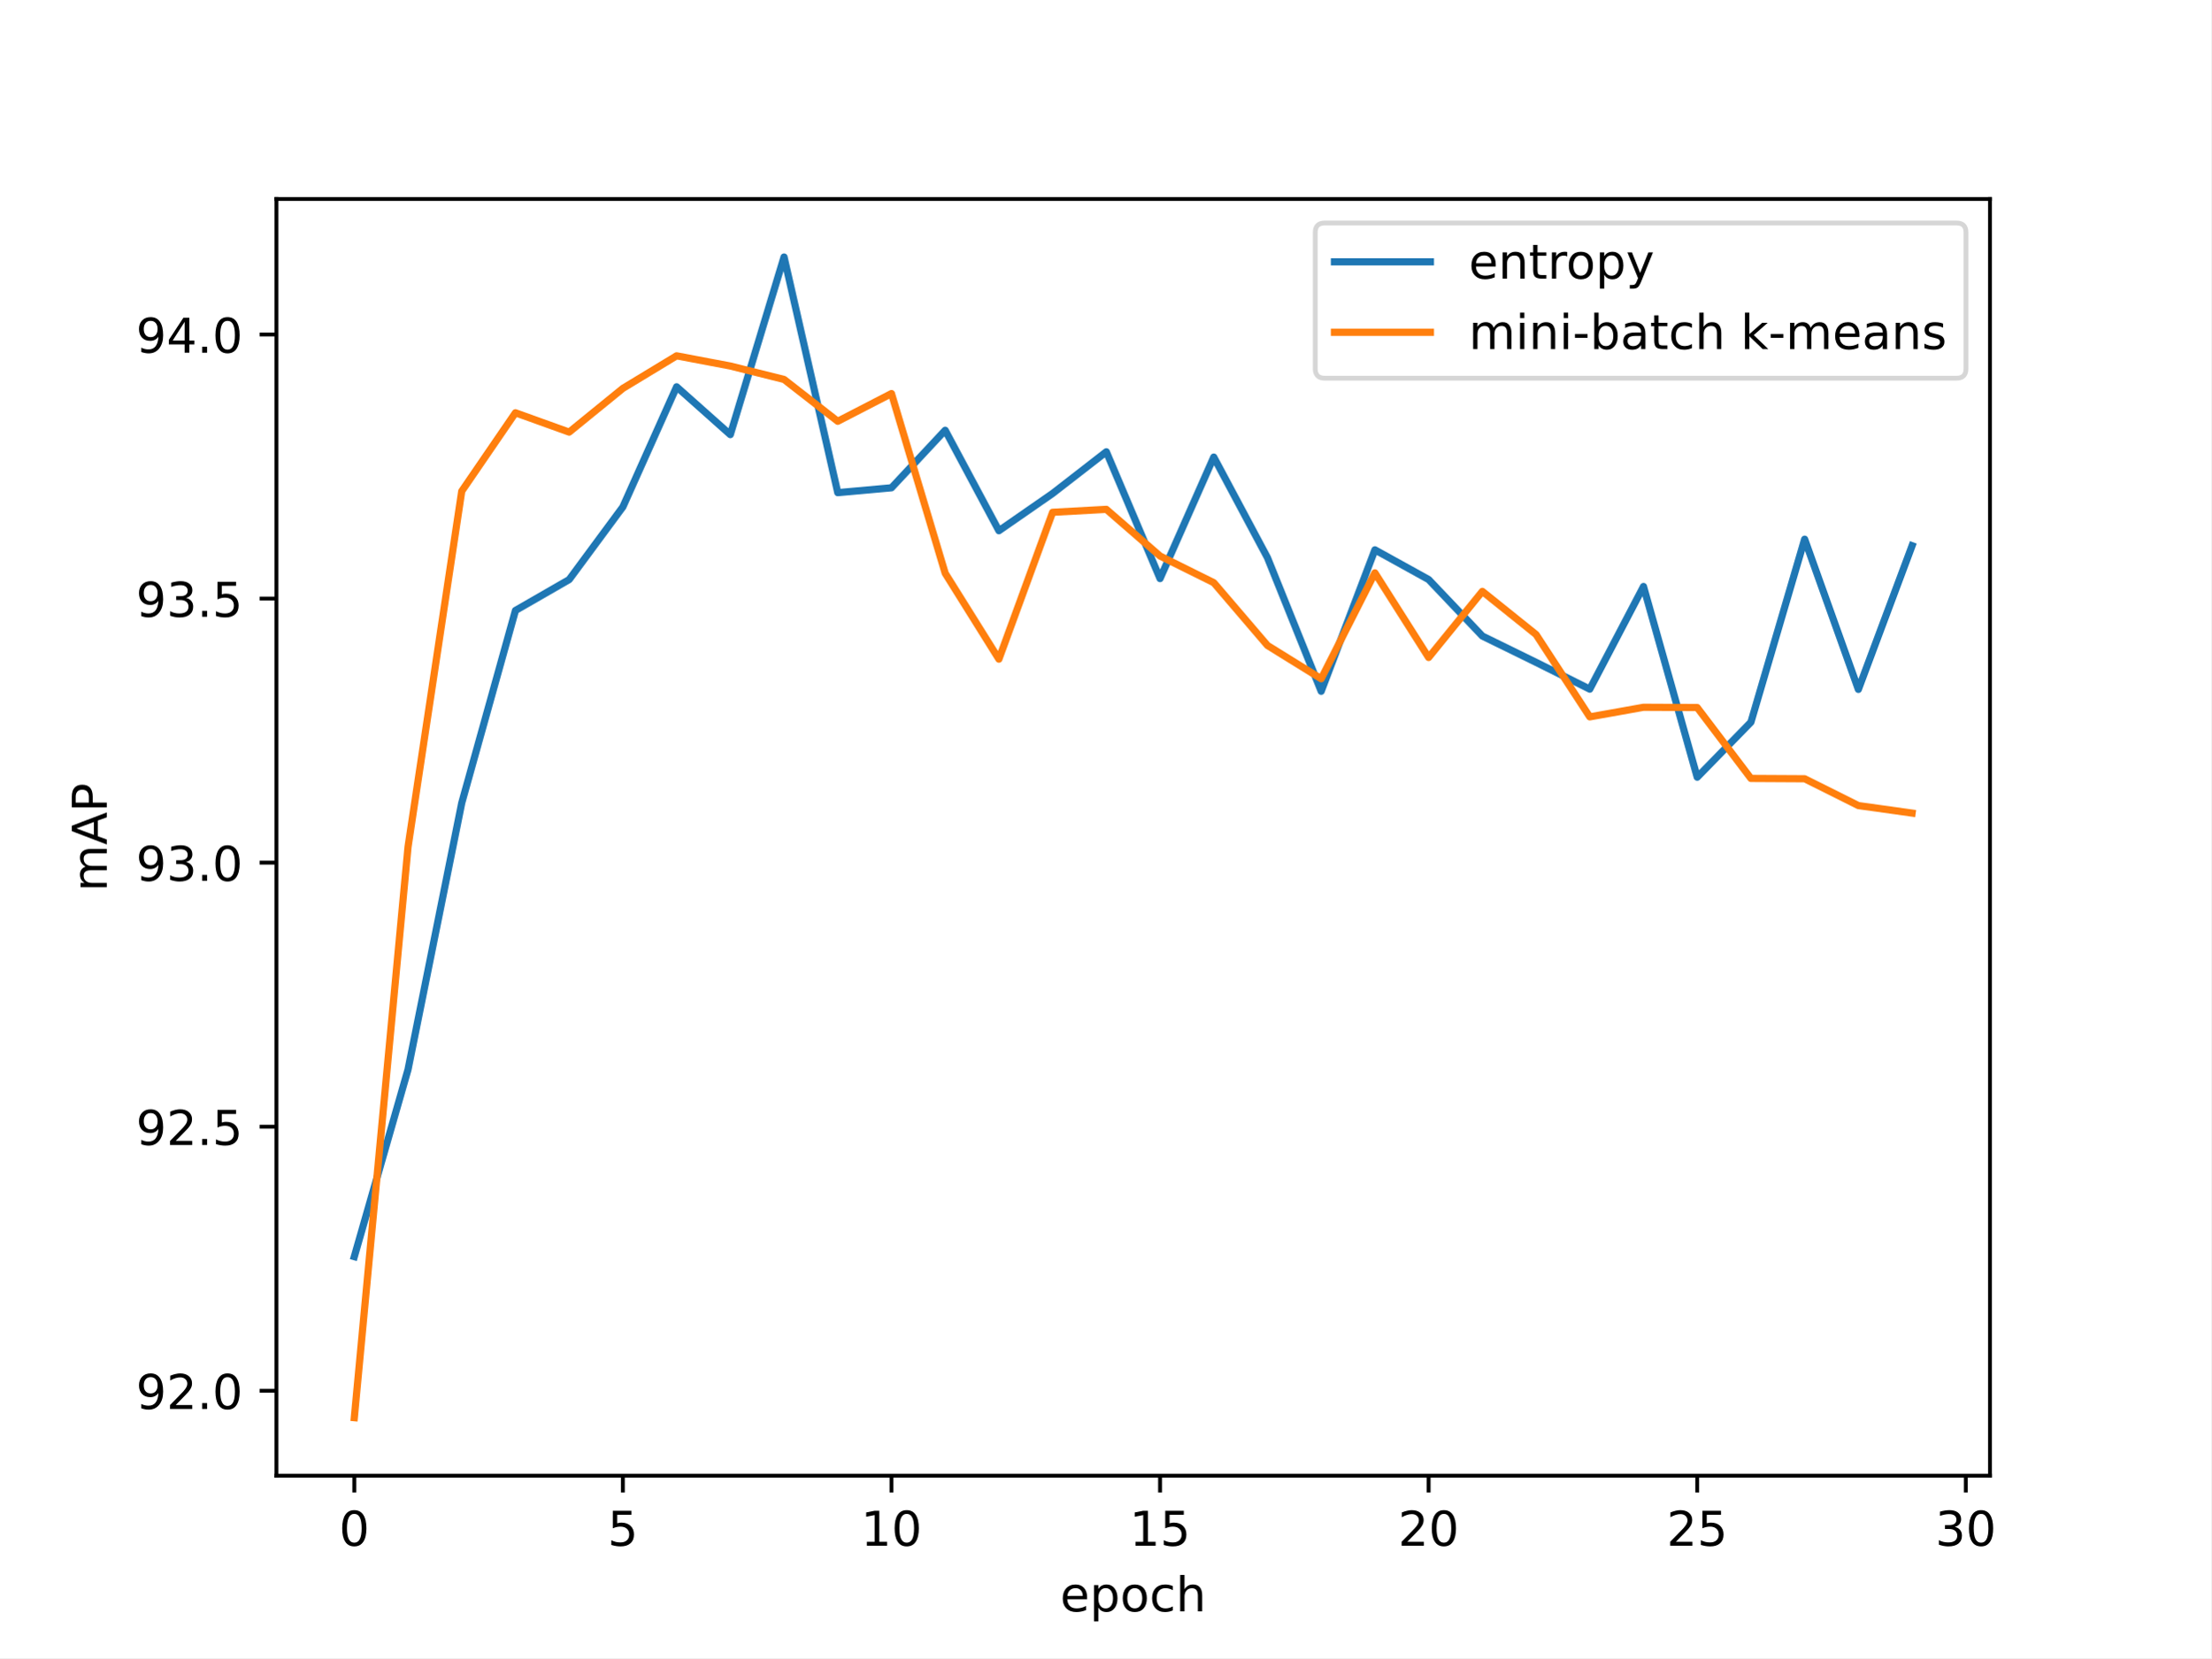
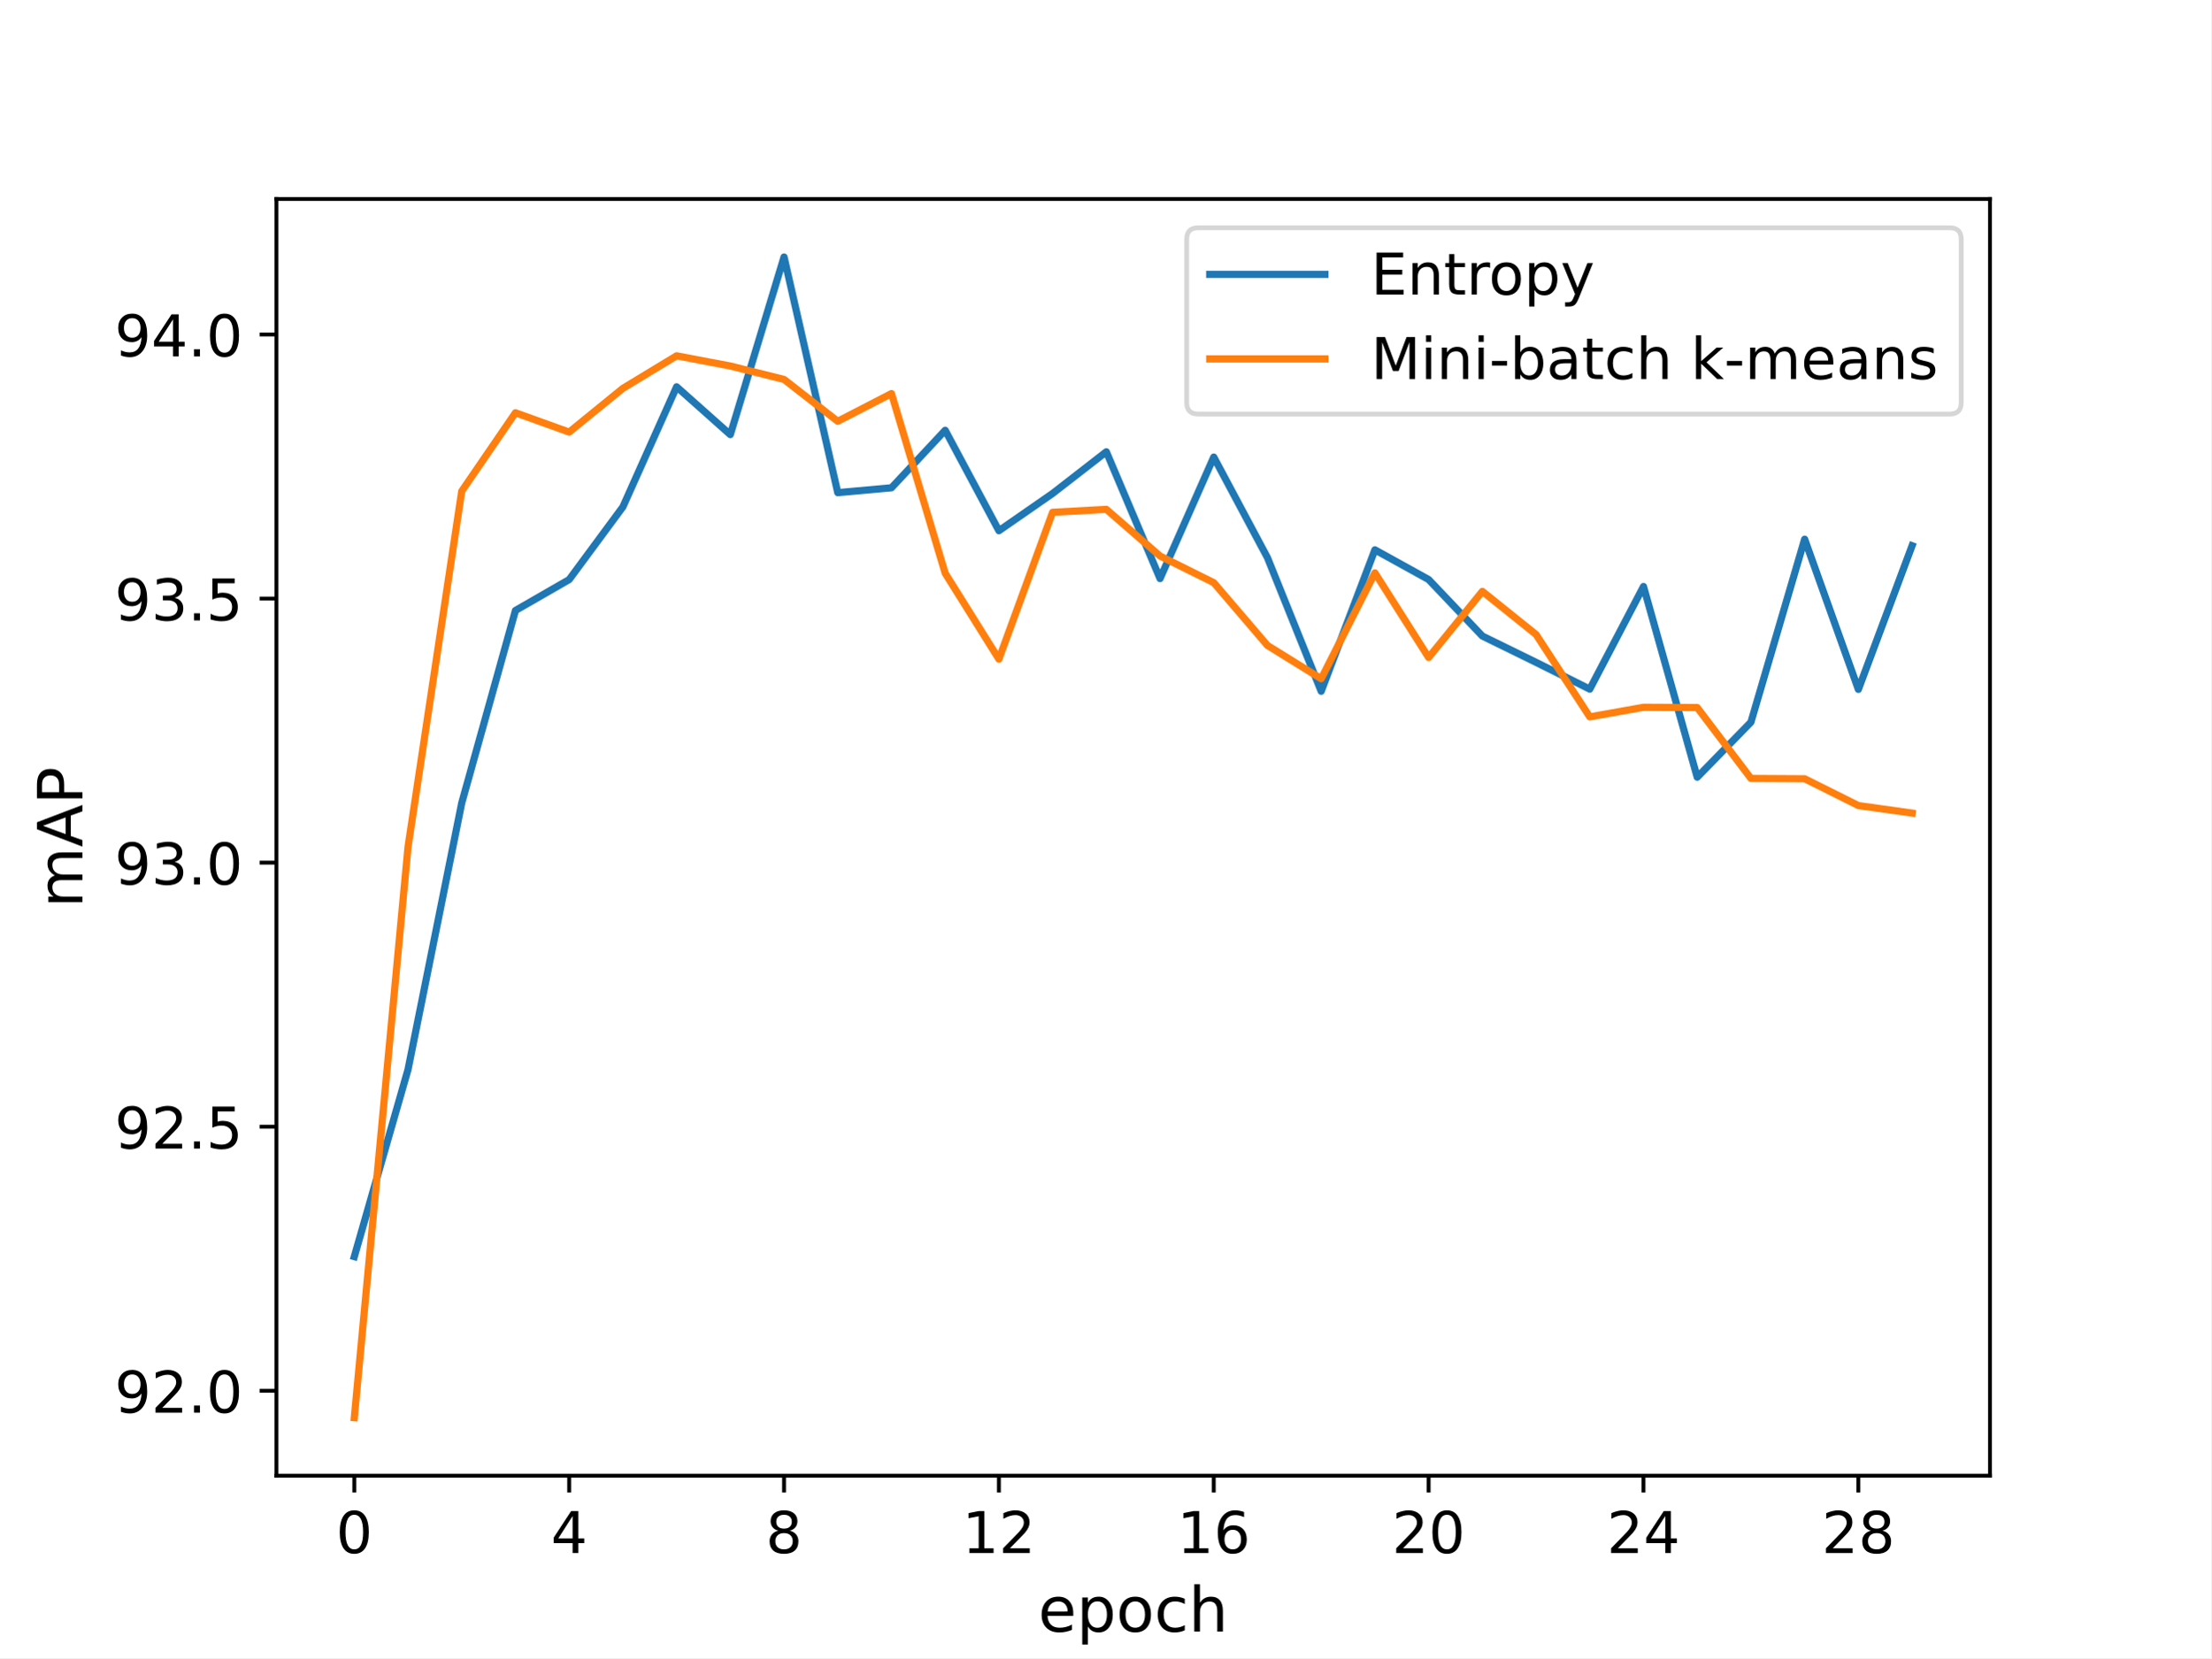
<svg xmlns="http://www.w3.org/2000/svg" xmlns:xlink="http://www.w3.org/1999/xlink" width="460.8pt" height="345.6pt" viewBox="0 0 460.8 345.6" version="1.1">
  <defs>
    <style type="text/css">*{stroke-linejoin: round; stroke-linecap: butt}</style>
  </defs>
  <g id="figure_1">
    <g id="patch_1">
      <path d="M 0 345.6  L 460.8 345.6  L 460.8 0  L 0 0  z " style="fill: #ffffff" />
    </g>
    <g id="axes_1">
      <g id="patch_2">
        <path d="M 57.6 307.584  L 414.72 307.584  L 414.72 41.472  L 57.6 41.472  z " style="fill: #ffffff" />
      </g>
      <g id="matplotlib.axis_1">
        <g id="xtick_1">
          <g id="line2d_1">
            <defs>
-               <path id="m7212ce560f" d="M 0 0  L 0 3.5  " style="stroke: #000000; stroke-width: 0.8" />
-             </defs>
-             <g>
-               <use xlink:href="#m7212ce560f" x="73.833" y="307.584" style="stroke: #000000; stroke-width: 0.8" />
+               <path id="m74f1854f01" d="M 0 0  L 0 3.5  " style="stroke: #000000; stroke-width: 0.8" />
+             </defs>
+             <g>
+               <use xlink:href="#m74f1854f01" x="73.833" y="307.584" style="stroke: #000000; stroke-width: 0.8" />
            </g>
          </g>
          <g id="text_1">
-             <g transform="translate(70.65148 322.1824) scale(0.1 -0.1)">
+             <g transform="translate(70.01523 323.7021) scale(0.12 -0.12)">
              <defs>
                <path id="DejaVuSans-30" d="M 2034 4250  Q 1547 4250 1301 3770  Q 1056 3291 1056 2328  Q 1056 1369 1301 889  Q 1547 409 2034 409  Q 2525 409 2770 889  Q 3016 1369 3016 2328  Q 3016 3291 2770 3770  Q 2525 4250 2034 4250  z M 2034 4750  Q 2819 4750 3233 4129  Q 3647 3509 3647 2328  Q 3647 1150 3233 529  Q 2819 -91 2034 -91  Q 1250 -91 836 529  Q 422 1150 422 2328  Q 422 3509 836 4129  Q 1250 4750 2034 4750  z " transform="scale(0.015625)" />
              </defs>
              <use xlink:href="#DejaVuSans-30" />
            </g>
          </g>
        </g>
        <g id="xtick_2">
          <g id="line2d_2">
            <g>
-               <use xlink:href="#m7212ce560f" x="129.808" y="307.584" style="stroke: #000000; stroke-width: 0.8" />
+               <use xlink:href="#m74f1854f01" x="118.613" y="307.584" style="stroke: #000000; stroke-width: 0.8" />
            </g>
          </g>
          <g id="text_2">
-             <g transform="translate(126.6264 322.1824) scale(0.1 -0.1)">
-               <defs>
-                 <path id="DejaVuSans-35" d="M 691 4666  L 3169 4666  L 3169 4134  L 1269 4134  L 1269 2991  Q 1406 3038 1543 3061  Q 1681 3084 1819 3084  Q 2600 3084 3056 2656  Q 3513 2228 3513 1497  Q 3513 744 3044 326  Q 2575 -91 1722 -91  Q 1428 -91 1123 -41  Q 819 9 494 109  L 494 744  Q 775 591 1075 516  Q 1375 441 1709 441  Q 2250 441 2565 725  Q 2881 1009 2881 1497  Q 2881 1984 2565 2268  Q 2250 2553 1709 2553  Q 1456 2553 1204 2497  Q 953 2441 691 2322  L 691 4666  z " transform="scale(0.015625)" />
-               </defs>
-               <use xlink:href="#DejaVuSans-35" />
+             <g transform="translate(114.7952 323.7021) scale(0.12 -0.12)">
+               <defs>
+                 <path id="DejaVuSans-34" d="M 2419 4116  L 825 1625  L 2419 1625  L 2419 4116  z M 2253 4666  L 3047 4666  L 3047 1625  L 3713 1625  L 3713 1100  L 3047 1100  L 3047 0  L 2419 0  L 2419 1100  L 313 1100  L 313 1709  L 2253 4666  z " transform="scale(0.015625)" />
+               </defs>
+               <use xlink:href="#DejaVuSans-34" />
            </g>
          </g>
        </g>
        <g id="xtick_3">
          <g id="line2d_3">
            <g>
-               <use xlink:href="#m7212ce560f" x="185.783" y="307.584" style="stroke: #000000; stroke-width: 0.8" />
+               <use xlink:href="#m74f1854f01" x="163.393" y="307.584" style="stroke: #000000; stroke-width: 0.8" />
            </g>
          </g>
          <g id="text_3">
-             <g transform="translate(179.4201 322.1824) scale(0.1 -0.1)">
-               <defs>
-                 <path id="DejaVuSans-31" d="M 794 531  L 1825 531  L 1825 4091  L 703 3866  L 703 4441  L 1819 4666  L 2450 4666  L 2450 531  L 3481 531  L 3481 0  L 794 0  L 794 531  z " transform="scale(0.015625)" />
-               </defs>
-               <use xlink:href="#DejaVuSans-31" />
-               <use xlink:href="#DejaVuSans-30" x="63.623" />
+             <g transform="translate(159.5751 323.7021) scale(0.12 -0.12)">
+               <defs>
+                 <path id="DejaVuSans-38" d="M 2034 2216  Q 1584 2216 1326 1975  Q 1069 1734 1069 1313  Q 1069 891 1326 650  Q 1584 409 2034 409  Q 2484 409 2743 651  Q 3003 894 3003 1313  Q 3003 1734 2745 1975  Q 2488 2216 2034 2216  z M 1403 2484  Q 997 2584 770 2862  Q 544 3141 544 3541  Q 544 4100 942 4425  Q 1341 4750 2034 4750  Q 2731 4750 3128 4425  Q 3525 4100 3525 3541  Q 3525 3141 3298 2862  Q 3072 2584 2669 2484  Q 3125 2378 3379 2068  Q 3634 1759 3634 1313  Q 3634 634 3220 271  Q 2806 -91 2034 -91  Q 1263 -91 848 271  Q 434 634 434 1313  Q 434 1759 690 2068  Q 947 2378 1403 2484  z M 1172 3481  Q 1172 3119 1398 2916  Q 1625 2713 2034 2713  Q 2441 2713 2670 2916  Q 2900 3119 2900 3481  Q 2900 3844 2670 4047  Q 2441 4250 2034 4250  Q 1625 4250 1398 4047  Q 1172 3844 1172 3481  z " transform="scale(0.015625)" />
+               </defs>
+               <use xlink:href="#DejaVuSans-38" />
            </g>
          </g>
        </g>
        <g id="xtick_4">
          <g id="line2d_4">
            <g>
-               <use xlink:href="#m7212ce560f" x="241.757" y="307.584" style="stroke: #000000; stroke-width: 0.8" />
+               <use xlink:href="#m74f1854f01" x="208.173" y="307.584" style="stroke: #000000; stroke-width: 0.8" />
            </g>
          </g>
          <g id="text_4">
-             <g transform="translate(235.395 322.1824) scale(0.1 -0.1)">
+             <g transform="translate(200.5375 323.7021) scale(0.12 -0.12)">
+               <defs>
+                 <path id="DejaVuSans-31" d="M 794 531  L 1825 531  L 1825 4091  L 703 3866  L 703 4441  L 1819 4666  L 2450 4666  L 2450 531  L 3481 531  L 3481 0  L 794 0  L 794 531  z " transform="scale(0.015625)" />
+                 <path id="DejaVuSans-32" d="M 1228 531  L 3431 531  L 3431 0  L 469 0  L 469 531  Q 828 903 1448 1529  Q 2069 2156 2228 2338  Q 2531 2678 2651 2914  Q 2772 3150 2772 3378  Q 2772 3750 2511 3984  Q 2250 4219 1831 4219  Q 1534 4219 1204 4116  Q 875 4013 500 3803  L 500 4441  Q 881 4594 1212 4672  Q 1544 4750 1819 4750  Q 2544 4750 2975 4387  Q 3406 4025 3406 3419  Q 3406 3131 3298 2873  Q 3191 2616 2906 2266  Q 2828 2175 2409 1742  Q 1991 1309 1228 531  z " transform="scale(0.015625)" />
+               </defs>
              <use xlink:href="#DejaVuSans-31" />
-               <use xlink:href="#DejaVuSans-35" x="63.623" />
+               <use xlink:href="#DejaVuSans-32" x="63.623" />
            </g>
          </g>
        </g>
        <g id="xtick_5">
          <g id="line2d_5">
            <g>
-               <use xlink:href="#m7212ce560f" x="297.732" y="307.584" style="stroke: #000000; stroke-width: 0.8" />
+               <use xlink:href="#m74f1854f01" x="252.952" y="307.584" style="stroke: #000000; stroke-width: 0.8" />
            </g>
          </g>
          <g id="text_5">
-             <g transform="translate(291.3699 322.1824) scale(0.1 -0.1)">
-               <defs>
-                 <path id="DejaVuSans-32" d="M 1228 531  L 3431 531  L 3431 0  L 469 0  L 469 531  Q 828 903 1448 1529  Q 2069 2156 2228 2338  Q 2531 2678 2651 2914  Q 2772 3150 2772 3378  Q 2772 3750 2511 3984  Q 2250 4219 1831 4219  Q 1534 4219 1204 4116  Q 875 4013 500 3803  L 500 4441  Q 881 4594 1212 4672  Q 1544 4750 1819 4750  Q 2544 4750 2975 4387  Q 3406 4025 3406 3419  Q 3406 3131 3298 2873  Q 3191 2616 2906 2266  Q 2828 2175 2409 1742  Q 1991 1309 1228 531  z " transform="scale(0.015625)" />
-               </defs>
+             <g transform="translate(245.3175 323.7021) scale(0.12 -0.12)">
+               <defs>
+                 <path id="DejaVuSans-36" d="M 2113 2584  Q 1688 2584 1439 2293  Q 1191 2003 1191 1497  Q 1191 994 1439 701  Q 1688 409 2113 409  Q 2538 409 2786 701  Q 3034 994 3034 1497  Q 3034 2003 2786 2293  Q 2538 2584 2113 2584  z M 3366 4563  L 3366 3988  Q 3128 4100 2886 4159  Q 2644 4219 2406 4219  Q 1781 4219 1451 3797  Q 1122 3375 1075 2522  Q 1259 2794 1537 2939  Q 1816 3084 2150 3084  Q 2853 3084 3261 2657  Q 3669 2231 3669 1497  Q 3669 778 3244 343  Q 2819 -91 2113 -91  Q 1303 -91 875 529  Q 447 1150 447 2328  Q 447 3434 972 4092  Q 1497 4750 2381 4750  Q 2619 4750 2861 4703  Q 3103 4656 3366 4563  z " transform="scale(0.015625)" />
+               </defs>
+               <use xlink:href="#DejaVuSans-31" />
+               <use xlink:href="#DejaVuSans-36" x="63.623" />
+             </g>
+           </g>
+         </g>
+         <g id="xtick_6">
+           <g id="line2d_6">
+             <g>
+               <use xlink:href="#m74f1854f01" x="297.732" y="307.584" style="stroke: #000000; stroke-width: 0.8" />
+             </g>
+           </g>
+           <g id="text_6">
+             <g transform="translate(290.0974 323.7021) scale(0.12 -0.12)">
              <use xlink:href="#DejaVuSans-32" />
              <use xlink:href="#DejaVuSans-30" x="63.623" />
            </g>
          </g>
        </g>
-         <g id="xtick_6">
-           <g id="line2d_6">
-             <g>
-               <use xlink:href="#m7212ce560f" x="353.707" y="307.584" style="stroke: #000000; stroke-width: 0.8" />
-             </g>
-           </g>
-           <g id="text_6">
-             <g transform="translate(347.3448 322.1824) scale(0.1 -0.1)">
-               <use xlink:href="#DejaVuSans-32" />
-               <use xlink:href="#DejaVuSans-35" x="63.623" />
-             </g>
-           </g>
-         </g>
        <g id="xtick_7">
          <g id="line2d_7">
            <g>
-               <use xlink:href="#m7212ce560f" x="409.682" y="307.584" style="stroke: #000000; stroke-width: 0.8" />
+               <use xlink:href="#m74f1854f01" x="342.512" y="307.584" style="stroke: #000000; stroke-width: 0.8" />
            </g>
          </g>
          <g id="text_7">
-             <g transform="translate(403.3198 322.1824) scale(0.1 -0.1)">
-               <defs>
-                 <path id="DejaVuSans-33" d="M 2597 2516  Q 3050 2419 3304 2112  Q 3559 1806 3559 1356  Q 3559 666 3084 287  Q 2609 -91 1734 -91  Q 1441 -91 1130 -33  Q 819 25 488 141  L 488 750  Q 750 597 1062 519  Q 1375 441 1716 441  Q 2309 441 2620 675  Q 2931 909 2931 1356  Q 2931 1769 2642 2001  Q 2353 2234 1838 2234  L 1294 2234  L 1294 2753  L 1863 2753  Q 2328 2753 2575 2939  Q 2822 3125 2822 3475  Q 2822 3834 2567 4026  Q 2313 4219 1838 4219  Q 1578 4219 1281 4162  Q 984 4106 628 3988  L 628 4550  Q 988 4650 1302 4700  Q 1616 4750 1894 4750  Q 2613 4750 3031 4423  Q 3450 4097 3450 3541  Q 3450 3153 3228 2886  Q 3006 2619 2597 2516  z " transform="scale(0.015625)" />
-               </defs>
-               <use xlink:href="#DejaVuSans-33" />
-               <use xlink:href="#DejaVuSans-30" x="63.623" />
-             </g>
-           </g>
-         </g>
-         <g id="text_8">
-           <g transform="translate(220.9319 335.8606) scale(0.1 -0.1)">
+             <g transform="translate(334.8774 323.7021) scale(0.12 -0.12)">
+               <use xlink:href="#DejaVuSans-32" />
+               <use xlink:href="#DejaVuSans-34" x="63.623" />
+             </g>
+           </g>
+         </g>
+         <g id="xtick_8">
+           <g id="line2d_8">
+             <g>
+               <use xlink:href="#m74f1854f01" x="387.292" y="307.584" style="stroke: #000000; stroke-width: 0.8" />
+             </g>
+           </g>
+           <g id="text_8">
+             <g transform="translate(379.6573 323.7021) scale(0.12 -0.12)">
+               <use xlink:href="#DejaVuSans-32" />
+               <use xlink:href="#DejaVuSans-38" x="63.623" />
+             </g>
+           </g>
+         </g>
+         <g id="text_9">
+           <g transform="translate(216.3634 340.0757) scale(0.13 -0.13)">
            <defs>
              <path id="DejaVuSans-65" d="M 3597 1894  L 3597 1613  L 953 1613  Q 991 1019 1311 708  Q 1631 397 2203 397  Q 2534 397 2845 478  Q 3156 559 3463 722  L 3463 178  Q 3153 47 2828 -22  Q 2503 -91 2169 -91  Q 1331 -91 842 396  Q 353 884 353 1716  Q 353 2575 817 3079  Q 1281 3584 2069 3584  Q 2775 3584 3186 3129  Q 3597 2675 3597 1894  z M 3022 2063  Q 3016 2534 2758 2815  Q 2500 3097 2075 3097  Q 1594 3097 1305 2825  Q 1016 2553 972 2059  L 3022 2063  z " transform="scale(0.015625)" />
              <path id="DejaVuSans-70" d="M 1159 525  L 1159 -1331  L 581 -1331  L 581 3500  L 1159 3500  L 1159 2969  Q 1341 3281 1617 3432  Q 1894 3584 2278 3584  Q 2916 3584 3314 3078  Q 3713 2572 3713 1747  Q 3713 922 3314 415  Q 2916 -91 2278 -91  Q 1894 -91 1617 61  Q 1341 213 1159 525  z M 3116 1747  Q 3116 2381 2855 2742  Q 2594 3103 2138 3103  Q 1681 3103 1420 2742  Q 1159 2381 1159 1747  Q 1159 1113 1420 752  Q 1681 391 2138 391  Q 2594 391 2855 752  Q 3116 1113 3116 1747  z " transform="scale(0.015625)" />
              <path id="DejaVuSans-6f" d="M 1959 3097  Q 1497 3097 1228 2736  Q 959 2375 959 1747  Q 959 1119 1226 758  Q 1494 397 1959 397  Q 2419 397 2687 759  Q 2956 1122 2956 1747  Q 2956 2369 2687 2733  Q 2419 3097 1959 3097  z M 1959 3584  Q 2709 3584 3137 3096  Q 3566 2609 3566 1747  Q 3566 888 3137 398  Q 2709 -91 1959 -91  Q 1206 -91 779 398  Q 353 888 353 1747  Q 353 2609 779 3096  Q 1206 3584 1959 3584  z " transform="scale(0.015625)" />
              <path id="DejaVuSans-63" d="M 3122 3366  L 3122 2828  Q 2878 2963 2633 3030  Q 2388 3097 2138 3097  Q 1578 3097 1268 2742  Q 959 2388 959 1747  Q 959 1106 1268 751  Q 1578 397 2138 397  Q 2388 397 2633 464  Q 2878 531 3122 666  L 3122 134  Q 2881 22 2623 -34  Q 2366 -91 2075 -91  Q 1284 -91 818 406  Q 353 903 353 1747  Q 353 2603 823 3093  Q 1294 3584 2113 3584  Q 2378 3584 2631 3529  Q 2884 3475 3122 3366  z " transform="scale(0.015625)" />
              <path id="DejaVuSans-68" d="M 3513 2113  L 3513 0  L 2938 0  L 2938 2094  Q 2938 2591 2744 2837  Q 2550 3084 2163 3084  Q 1697 3084 1428 2787  Q 1159 2491 1159 1978  L 1159 0  L 581 0  L 581 4863  L 1159 4863  L 1159 2956  Q 1366 3272 1645 3428  Q 1925 3584 2291 3584  Q 2894 3584 3203 3211  Q 3513 2838 3513 2113  z " transform="scale(0.015625)" />
            </defs>
            <use xlink:href="#DejaVuSans-65" />
            <use xlink:href="#DejaVuSans-70" x="61.523" />
            <use xlink:href="#DejaVuSans-6f" x="125" />
            <use xlink:href="#DejaVuSans-63" x="186.182" />
            <use xlink:href="#DejaVuSans-68" x="241.162" />
          </g>
        </g>
      </g>
      <g id="matplotlib.axis_2">
        <g id="ytick_1">
-           <g id="line2d_8">
-             <defs>
-               <path id="m21f87ca96a" d="M 0 0  L -3.5 0  " style="stroke: #000000; stroke-width: 0.8" />
-             </defs>
-             <g>
-               <use xlink:href="#m21f87ca96a" x="57.6" y="289.884" style="stroke: #000000; stroke-width: 0.8" />
-             </g>
-           </g>
-           <g id="text_9">
-             <g transform="translate(28.33438 293.6835) scale(0.1 -0.1)">
+           <g id="line2d_9">
+             <defs>
+               <path id="m24296eb314" d="M 0 0  L -3.5 0  " style="stroke: #000000; stroke-width: 0.8" />
+             </defs>
+             <g>
+               <use xlink:href="#m24296eb314" x="57.6" y="289.884" style="stroke: #000000; stroke-width: 0.8" />
+             </g>
+           </g>
+           <g id="text_10">
+             <g transform="translate(23.88125 294.4433) scale(0.12 -0.12)">
              <defs>
                <path id="DejaVuSans-39" d="M 703 97  L 703 672  Q 941 559 1184 500  Q 1428 441 1663 441  Q 2288 441 2617 861  Q 2947 1281 2994 2138  Q 2813 1869 2534 1725  Q 2256 1581 1919 1581  Q 1219 1581 811 2004  Q 403 2428 403 3163  Q 403 3881 828 4315  Q 1253 4750 1959 4750  Q 2769 4750 3195 4129  Q 3622 3509 3622 2328  Q 3622 1225 3098 567  Q 2575 -91 1691 -91  Q 1453 -91 1209 -44  Q 966 3 703 97  z M 1959 2075  Q 2384 2075 2632 2365  Q 2881 2656 2881 3163  Q 2881 3666 2632 3958  Q 2384 4250 1959 4250  Q 1534 4250 1286 3958  Q 1038 3666 1038 3163  Q 1038 2656 1286 2365  Q 1534 2075 1959 2075  z " transform="scale(0.015625)" />
                <path id="DejaVuSans-2e" d="M 684 794  L 1344 794  L 1344 0  L 684 0  L 684 794  z " transform="scale(0.015625)" />
              </defs>
              <use xlink:href="#DejaVuSans-39" />
              <use xlink:href="#DejaVuSans-32" x="63.623" />
              <use xlink:href="#DejaVuSans-2e" x="127.246" />
              <use xlink:href="#DejaVuSans-30" x="159.033" />
            </g>
          </g>
        </g>
        <g id="ytick_2">
-           <g id="line2d_9">
-             <g>
-               <use xlink:href="#m21f87ca96a" x="57.6" y="234.841" style="stroke: #000000; stroke-width: 0.8" />
-             </g>
-           </g>
-           <g id="text_10">
-             <g transform="translate(28.33438 238.6403) scale(0.1 -0.1)">
+           <g id="line2d_10">
+             <g>
+               <use xlink:href="#m24296eb314" x="57.6" y="234.841" style="stroke: #000000; stroke-width: 0.8" />
+             </g>
+           </g>
+           <g id="text_11">
+             <g transform="translate(23.88125 239.4001) scale(0.12 -0.12)">
+               <defs>
+                 <path id="DejaVuSans-35" d="M 691 4666  L 3169 4666  L 3169 4134  L 1269 4134  L 1269 2991  Q 1406 3038 1543 3061  Q 1681 3084 1819 3084  Q 2600 3084 3056 2656  Q 3513 2228 3513 1497  Q 3513 744 3044 326  Q 2575 -91 1722 -91  Q 1428 -91 1123 -41  Q 819 9 494 109  L 494 744  Q 775 591 1075 516  Q 1375 441 1709 441  Q 2250 441 2565 725  Q 2881 1009 2881 1497  Q 2881 1984 2565 2268  Q 2250 2553 1709 2553  Q 1456 2553 1204 2497  Q 953 2441 691 2322  L 691 4666  z " transform="scale(0.015625)" />
+               </defs>
              <use xlink:href="#DejaVuSans-39" />
              <use xlink:href="#DejaVuSans-32" x="63.623" />
              <use xlink:href="#DejaVuSans-2e" x="127.246" />
              <use xlink:href="#DejaVuSans-35" x="159.033" />
            </g>
          </g>
        </g>
        <g id="ytick_3">
-           <g id="line2d_10">
-             <g>
-               <use xlink:href="#m21f87ca96a" x="57.6" y="179.798" style="stroke: #000000; stroke-width: 0.8" />
-             </g>
-           </g>
-           <g id="text_11">
-             <g transform="translate(28.33438 183.5971) scale(0.1 -0.1)">
+           <g id="line2d_11">
+             <g>
+               <use xlink:href="#m24296eb314" x="57.6" y="179.798" style="stroke: #000000; stroke-width: 0.8" />
+             </g>
+           </g>
+           <g id="text_12">
+             <g transform="translate(23.88125 184.357) scale(0.12 -0.12)">
+               <defs>
+                 <path id="DejaVuSans-33" d="M 2597 2516  Q 3050 2419 3304 2112  Q 3559 1806 3559 1356  Q 3559 666 3084 287  Q 2609 -91 1734 -91  Q 1441 -91 1130 -33  Q 819 25 488 141  L 488 750  Q 750 597 1062 519  Q 1375 441 1716 441  Q 2309 441 2620 675  Q 2931 909 2931 1356  Q 2931 1769 2642 2001  Q 2353 2234 1838 2234  L 1294 2234  L 1294 2753  L 1863 2753  Q 2328 2753 2575 2939  Q 2822 3125 2822 3475  Q 2822 3834 2567 4026  Q 2313 4219 1838 4219  Q 1578 4219 1281 4162  Q 984 4106 628 3988  L 628 4550  Q 988 4650 1302 4700  Q 1616 4750 1894 4750  Q 2613 4750 3031 4423  Q 3450 4097 3450 3541  Q 3450 3153 3228 2886  Q 3006 2619 2597 2516  z " transform="scale(0.015625)" />
+               </defs>
              <use xlink:href="#DejaVuSans-39" />
              <use xlink:href="#DejaVuSans-33" x="63.623" />
              <use xlink:href="#DejaVuSans-2e" x="127.246" />
              <use xlink:href="#DejaVuSans-30" x="159.033" />
            </g>
          </g>
        </g>
        <g id="ytick_4">
-           <g id="line2d_11">
-             <g>
-               <use xlink:href="#m21f87ca96a" x="57.6" y="124.755" style="stroke: #000000; stroke-width: 0.8" />
-             </g>
-           </g>
-           <g id="text_12">
-             <g transform="translate(28.33438 128.554) scale(0.1 -0.1)">
+           <g id="line2d_12">
+             <g>
+               <use xlink:href="#m24296eb314" x="57.6" y="124.755" style="stroke: #000000; stroke-width: 0.8" />
+             </g>
+           </g>
+           <g id="text_13">
+             <g transform="translate(23.88125 129.3138) scale(0.12 -0.12)">
              <use xlink:href="#DejaVuSans-39" />
              <use xlink:href="#DejaVuSans-33" x="63.623" />
              <use xlink:href="#DejaVuSans-2e" x="127.246" />
              <use xlink:href="#DejaVuSans-35" x="159.033" />
            </g>
          </g>
        </g>
        <g id="ytick_5">
-           <g id="line2d_12">
-             <g>
-               <use xlink:href="#m21f87ca96a" x="57.6" y="69.712" style="stroke: #000000; stroke-width: 0.8" />
-             </g>
-           </g>
-           <g id="text_13">
-             <g transform="translate(28.33438 73.51078) scale(0.1 -0.1)">
-               <defs>
-                 <path id="DejaVuSans-34" d="M 2419 4116  L 825 1625  L 2419 1625  L 2419 4116  z M 2253 4666  L 3047 4666  L 3047 1625  L 3713 1625  L 3713 1100  L 3047 1100  L 3047 0  L 2419 0  L 2419 1100  L 313 1100  L 313 1709  L 2253 4666  z " transform="scale(0.015625)" />
-               </defs>
+           <g id="line2d_13">
+             <g>
+               <use xlink:href="#m24296eb314" x="57.6" y="69.712" style="stroke: #000000; stroke-width: 0.8" />
+             </g>
+           </g>
+           <g id="text_14">
+             <g transform="translate(23.88125 74.27063) scale(0.12 -0.12)">
              <use xlink:href="#DejaVuSans-39" />
              <use xlink:href="#DejaVuSans-34" x="63.623" />
              <use xlink:href="#DejaVuSans-2e" x="127.246" />
              <use xlink:href="#DejaVuSans-30" x="159.033" />
            </g>
          </g>
        </g>
-         <g id="text_14">
-           <g transform="translate(22.25469 185.8335) rotate(-90) scale(0.1 -0.1)">
+         <g id="text_15">
+           <g transform="translate(17.17766 189.2251) rotate(-90) scale(0.13 -0.13)">
            <defs>
              <path id="DejaVuSans-6d" d="M 3328 2828  Q 3544 3216 3844 3400  Q 4144 3584 4550 3584  Q 5097 3584 5394 3201  Q 5691 2819 5691 2113  L 5691 0  L 5113 0  L 5113 2094  Q 5113 2597 4934 2840  Q 4756 3084 4391 3084  Q 3944 3084 3684 2787  Q 3425 2491 3425 1978  L 3425 0  L 2847 0  L 2847 2094  Q 2847 2600 2669 2842  Q 2491 3084 2119 3084  Q 1678 3084 1418 2786  Q 1159 2488 1159 1978  L 1159 0  L 581 0  L 581 3500  L 1159 3500  L 1159 2956  Q 1356 3278 1631 3431  Q 1906 3584 2284 3584  Q 2666 3584 2933 3390  Q 3200 3197 3328 2828  z " transform="scale(0.015625)" />
              <path id="DejaVuSans-41" d="M 2188 4044  L 1331 1722  L 3047 1722  L 2188 4044  z M 1831 4666  L 2547 4666  L 4325 0  L 3669 0  L 3244 1197  L 1141 1197  L 716 0  L 50 0  L 1831 4666  z " transform="scale(0.015625)" />
              <path id="DejaVuSans-50" d="M 1259 4147  L 1259 2394  L 2053 2394  Q 2494 2394 2734 2622  Q 2975 2850 2975 3272  Q 2975 3691 2734 3919  Q 2494 4147 2053 4147  L 1259 4147  z M 628 4666  L 2053 4666  Q 2838 4666 3239 4311  Q 3641 3956 3641 3272  Q 3641 2581 3239 2228  Q 2838 1875 2053 1875  L 1259 1875  L 1259 0  L 628 0  L 628 4666  z " transform="scale(0.015625)" />
            </defs>
            <use xlink:href="#DejaVuSans-6d" />
            <use xlink:href="#DejaVuSans-41" x="97.412" />
            <use xlink:href="#DejaVuSans-50" x="165.82" />
          </g>
        </g>
      </g>
-       <g id="line2d_13">
-         <path d="M 73.833 261.919  L 85.028 222.921  L 96.223 167.362  L 107.418 127.242  L 118.613 120.802  L 129.808 105.645  L 141.003 80.618  L 152.198 90.585  L 163.393 53.568  L 174.588 102.683  L 185.783 101.668  L 196.978 89.678  L 208.173 110.615  L 219.368 102.85  L 230.563 94.16  L 241.757 120.595  L 252.952 95.268  L 264.147 116.248  L 275.342 144.082  L 286.537 114.6  L 297.732 120.79  L 308.927 132.57  L 320.122 138.054  L 331.317 143.636  L 342.512 122.243  L 353.707 161.991  L 364.902 150.517  L 376.097 112.386  L 387.292 143.688  L 398.487 113.745  " clip-path="url(#p450d4d1fca)" style="fill: none; stroke: #1f77b4; stroke-width: 1.5; stroke-linecap: square" />
-       </g>
      <g id="line2d_14">
-         <path d="M 73.833 295.488  L 85.028 176.532  L 96.223 102.376  L 107.418 86.03  L 118.613 90.06  L 129.808 80.943  L 141.003 74.159  L 152.198 76.283  L 163.393 79.083  L 174.588 87.807  L 185.783 82.027  L 196.978 119.478  L 208.173 137.382  L 219.368 106.773  L 230.563 106.162  L 241.757 115.891  L 252.952 121.445  L 264.147 134.534  L 275.342 141.469  L 286.537 119.402  L 297.732 137.042  L 308.927 123.26  L 320.122 132.25  L 331.317 149.416  L 342.512 147.418  L 353.707 147.473  L 364.902 162.251  L 376.097 162.316  L 387.292 167.907  L 398.487 169.472  " clip-path="url(#p450d4d1fca)" style="fill: none; stroke: #ff7f0e; stroke-width: 1.5; stroke-linecap: square" />
+         <path d="M 73.833 261.919  L 85.028 222.921  L 96.223 167.362  L 107.418 127.242  L 118.613 120.802  L 129.808 105.645  L 141.003 80.618  L 152.198 90.585  L 163.393 53.568  L 174.588 102.683  L 185.783 101.668  L 196.978 89.678  L 208.173 110.615  L 219.368 102.85  L 230.563 94.16  L 241.757 120.595  L 252.952 95.268  L 264.147 116.248  L 275.342 144.082  L 286.537 114.6  L 297.732 120.79  L 308.927 132.57  L 320.122 138.054  L 331.317 143.636  L 342.512 122.243  L 353.707 161.991  L 364.902 150.517  L 376.097 112.386  L 387.292 143.688  L 398.487 113.745  " clip-path="url(#pe8b493bca2)" style="fill: none; stroke: #1f77b4; stroke-width: 1.5; stroke-linecap: square" />
+       </g>
+       <g id="line2d_15">
+         <path d="M 73.833 295.488  L 85.028 176.532  L 96.223 102.376  L 107.418 86.03  L 118.613 90.06  L 129.808 80.943  L 141.003 74.159  L 152.198 76.283  L 163.393 79.083  L 174.588 87.807  L 185.783 82.027  L 196.978 119.478  L 208.173 137.382  L 219.368 106.773  L 230.563 106.162  L 241.757 115.891  L 252.952 121.445  L 264.147 134.534  L 275.342 141.469  L 286.537 119.402  L 297.732 137.042  L 308.927 123.26  L 320.122 132.25  L 331.317 149.416  L 342.512 147.418  L 353.707 147.473  L 364.902 162.251  L 376.097 162.316  L 387.292 167.907  L 398.487 169.472  " clip-path="url(#pe8b493bca2)" style="fill: none; stroke: #ff7f0e; stroke-width: 1.5; stroke-linecap: square" />
      </g>
      <g id="patch_3">
        <path d="M 57.6 307.584  L 57.6 41.472  " style="fill: none; stroke: #000000; stroke-width: 0.8; stroke-linejoin: miter; stroke-linecap: square" />
      </g>
      <g id="patch_4">
        <path d="M 414.72 307.584  L 414.72 41.472  " style="fill: none; stroke: #000000; stroke-width: 0.8; stroke-linejoin: miter; stroke-linecap: square" />
      </g>
      <g id="patch_5">
        <path d="M 57.6 307.584  L 414.72 307.584  " style="fill: none; stroke: #000000; stroke-width: 0.8; stroke-linejoin: miter; stroke-linecap: square" />
      </g>
      <g id="patch_6">
        <path d="M 57.6 41.472  L 414.72 41.472  " style="fill: none; stroke: #000000; stroke-width: 0.8; stroke-linejoin: miter; stroke-linecap: square" />
      </g>
      <g id="legend_1">
        <g id="patch_7">
-           <path d="M 276.1 78.828  L 407.72 78.828  Q 409.72 78.828 409.72 76.828  L 409.72 48.472  Q 409.72 46.472 407.72 46.472  L 276.1 46.472  Q 274.1 46.472 274.1 48.472  L 274.1 76.828  Q 274.1 78.828 276.1 78.828  z " style="fill: #ffffff; opacity: 0.8; stroke: #cccccc; stroke-linejoin: miter" />
-         </g>
-         <g id="line2d_15">
-           <path d="M 278.1 54.57  L 288.1 54.57  L 298.1 54.57  " style="fill: none; stroke: #1f77b4; stroke-width: 1.5; stroke-linecap: square" />
-         </g>
-         <g id="text_15">
-           <g transform="translate(306.0997 58.07044) scale(0.1 -0.1)">
-             <defs>
+           <path d="M 249.711 86.299  L 406.32 86.299  Q 408.72 86.299 408.72 83.9  L 408.72 49.872  Q 408.72 47.472 406.32 47.472  L 249.711 47.472  Q 247.311 47.472 247.311 49.872  L 247.311 83.9  Q 247.311 86.299 249.711 86.299  z " style="fill: #ffffff; opacity: 0.8; stroke: #cccccc; stroke-linejoin: miter" />
+         </g>
+         <g id="line2d_16">
+           <path d="M 252.111 57.19  L 264.111 57.19  L 276.111 57.19  " style="fill: none; stroke: #1f77b4; stroke-width: 1.5; stroke-linecap: square" />
+         </g>
+         <g id="text_16">
+           <g transform="translate(285.7106 61.39012) scale(0.12 -0.12)">
+             <defs>
+               <path id="DejaVuSans-45" d="M 628 4666  L 3578 4666  L 3578 4134  L 1259 4134  L 1259 2753  L 3481 2753  L 3481 2222  L 1259 2222  L 1259 531  L 3634 531  L 3634 0  L 628 0  L 628 4666  z " transform="scale(0.015625)" />
              <path id="DejaVuSans-6e" d="M 3513 2113  L 3513 0  L 2938 0  L 2938 2094  Q 2938 2591 2744 2837  Q 2550 3084 2163 3084  Q 1697 3084 1428 2787  Q 1159 2491 1159 1978  L 1159 0  L 581 0  L 581 3500  L 1159 3500  L 1159 2956  Q 1366 3272 1645 3428  Q 1925 3584 2291 3584  Q 2894 3584 3203 3211  Q 3513 2838 3513 2113  z " transform="scale(0.015625)" />
              <path id="DejaVuSans-74" d="M 1172 4494  L 1172 3500  L 2356 3500  L 2356 3053  L 1172 3053  L 1172 1153  Q 1172 725 1289 603  Q 1406 481 1766 481  L 2356 481  L 2356 0  L 1766 0  Q 1100 0 847 248  Q 594 497 594 1153  L 594 3053  L 172 3053  L 172 3500  L 594 3500  L 594 4494  L 1172 4494  z " transform="scale(0.015625)" />
              <path id="DejaVuSans-72" d="M 2631 2963  Q 2534 3019 2420 3045  Q 2306 3072 2169 3072  Q 1681 3072 1420 2755  Q 1159 2438 1159 1844  L 1159 0  L 581 0  L 581 3500  L 1159 3500  L 1159 2956  Q 1341 3275 1631 3429  Q 1922 3584 2338 3584  Q 2397 3584 2469 3576  Q 2541 3569 2628 3553  L 2631 2963  z " transform="scale(0.015625)" />
              <path id="DejaVuSans-79" d="M 2059 -325  Q 1816 -950 1584 -1140  Q 1353 -1331 966 -1331  L 506 -1331  L 506 -850  L 844 -850  Q 1081 -850 1212 -737  Q 1344 -625 1503 -206  L 1606 56  L 191 3500  L 800 3500  L 1894 763  L 2988 3500  L 3597 3500  L 2059 -325  z " transform="scale(0.015625)" />
            </defs>
-             <use xlink:href="#DejaVuSans-65" />
-             <use xlink:href="#DejaVuSans-6e" x="61.523" />
-             <use xlink:href="#DejaVuSans-74" x="124.902" />
-             <use xlink:href="#DejaVuSans-72" x="164.111" />
-             <use xlink:href="#DejaVuSans-6f" x="202.975" />
-             <use xlink:href="#DejaVuSans-70" x="264.156" />
-             <use xlink:href="#DejaVuSans-79" x="327.633" />
-           </g>
-         </g>
-         <g id="line2d_16">
-           <path d="M 278.1 69.249  L 288.1 69.249  L 298.1 69.249  " style="fill: none; stroke: #ff7f0e; stroke-width: 1.5; stroke-linecap: square" />
-         </g>
-         <g id="text_16">
-           <g transform="translate(306.0997 72.74856) scale(0.1 -0.1)">
-             <defs>
+             <use xlink:href="#DejaVuSans-45" />
+             <use xlink:href="#DejaVuSans-6e" x="63.184" />
+             <use xlink:href="#DejaVuSans-74" x="126.562" />
+             <use xlink:href="#DejaVuSans-72" x="165.771" />
+             <use xlink:href="#DejaVuSans-6f" x="204.635" />
+             <use xlink:href="#DejaVuSans-70" x="265.816" />
+             <use xlink:href="#DejaVuSans-79" x="329.293" />
+           </g>
+         </g>
+         <g id="line2d_17">
+           <path d="M 252.111 74.804  L 264.111 74.804  L 276.111 74.804  " style="fill: none; stroke: #ff7f0e; stroke-width: 1.5; stroke-linecap: square" />
+         </g>
+         <g id="text_17">
+           <g transform="translate(285.7106 79.00387) scale(0.12 -0.12)">
+             <defs>
+               <path id="DejaVuSans-4d" d="M 628 4666  L 1569 4666  L 2759 1491  L 3956 4666  L 4897 4666  L 4897 0  L 4281 0  L 4281 4097  L 3078 897  L 2444 897  L 1241 4097  L 1241 0  L 628 0  L 628 4666  z " transform="scale(0.015625)" />
              <path id="DejaVuSans-69" d="M 603 3500  L 1178 3500  L 1178 0  L 603 0  L 603 3500  z M 603 4863  L 1178 4863  L 1178 4134  L 603 4134  L 603 4863  z " transform="scale(0.015625)" />
              <path id="DejaVuSans-2d" d="M 313 2009  L 1997 2009  L 1997 1497  L 313 1497  L 313 2009  z " transform="scale(0.015625)" />
              <path id="DejaVuSans-62" d="M 3116 1747  Q 3116 2381 2855 2742  Q 2594 3103 2138 3103  Q 1681 3103 1420 2742  Q 1159 2381 1159 1747  Q 1159 1113 1420 752  Q 1681 391 2138 391  Q 2594 391 2855 752  Q 3116 1113 3116 1747  z M 1159 2969  Q 1341 3281 1617 3432  Q 1894 3584 2278 3584  Q 2916 3584 3314 3078  Q 3713 2572 3713 1747  Q 3713 922 3314 415  Q 2916 -91 2278 -91  Q 1894 -91 1617 61  Q 1341 213 1159 525  L 1159 0  L 581 0  L 581 4863  L 1159 4863  L 1159 2969  z " transform="scale(0.015625)" />
              <path id="DejaVuSans-61" d="M 2194 1759  Q 1497 1759 1228 1600  Q 959 1441 959 1056  Q 959 750 1161 570  Q 1363 391 1709 391  Q 2188 391 2477 730  Q 2766 1069 2766 1631  L 2766 1759  L 2194 1759  z M 3341 1997  L 3341 0  L 2766 0  L 2766 531  Q 2569 213 2275 61  Q 1981 -91 1556 -91  Q 1019 -91 701 211  Q 384 513 384 1019  Q 384 1609 779 1909  Q 1175 2209 1959 2209  L 2766 2209  L 2766 2266  Q 2766 2663 2505 2880  Q 2244 3097 1772 3097  Q 1472 3097 1187 3025  Q 903 2953 641 2809  L 641 3341  Q 956 3463 1253 3523  Q 1550 3584 1831 3584  Q 2591 3584 2966 3190  Q 3341 2797 3341 1997  z " transform="scale(0.015625)" />
              <path id="DejaVuSans-20" transform="scale(0.015625)" />
              <path id="DejaVuSans-6b" d="M 581 4863  L 1159 4863  L 1159 1991  L 2875 3500  L 3609 3500  L 1753 1863  L 3688 0  L 2938 0  L 1159 1709  L 1159 0  L 581 0  L 581 4863  z " transform="scale(0.015625)" />
              <path id="DejaVuSans-73" d="M 2834 3397  L 2834 2853  Q 2591 2978 2328 3040  Q 2066 3103 1784 3103  Q 1356 3103 1142 2972  Q 928 2841 928 2578  Q 928 2378 1081 2264  Q 1234 2150 1697 2047  L 1894 2003  Q 2506 1872 2764 1633  Q 3022 1394 3022 966  Q 3022 478 2636 193  Q 2250 -91 1575 -91  Q 1294 -91 989 -36  Q 684 19 347 128  L 347 722  Q 666 556 975 473  Q 1284 391 1588 391  Q 1994 391 2212 530  Q 2431 669 2431 922  Q 2431 1156 2273 1281  Q 2116 1406 1581 1522  L 1381 1569  Q 847 1681 609 1914  Q 372 2147 372 2553  Q 372 3047 722 3315  Q 1072 3584 1716 3584  Q 2034 3584 2315 3537  Q 2597 3491 2834 3397  z " transform="scale(0.015625)" />
            </defs>
-             <use xlink:href="#DejaVuSans-6d" />
-             <use xlink:href="#DejaVuSans-69" x="97.412" />
-             <use xlink:href="#DejaVuSans-6e" x="125.195" />
-             <use xlink:href="#DejaVuSans-69" x="188.574" />
-             <use xlink:href="#DejaVuSans-2d" x="216.357" />
-             <use xlink:href="#DejaVuSans-62" x="252.441" />
-             <use xlink:href="#DejaVuSans-61" x="315.918" />
-             <use xlink:href="#DejaVuSans-74" x="377.197" />
-             <use xlink:href="#DejaVuSans-63" x="416.406" />
-             <use xlink:href="#DejaVuSans-68" x="471.387" />
-             <use xlink:href="#DejaVuSans-20" x="534.766" />
-             <use xlink:href="#DejaVuSans-6b" x="566.553" />
-             <use xlink:href="#DejaVuSans-2d" x="624.463" />
-             <use xlink:href="#DejaVuSans-6d" x="660.547" />
-             <use xlink:href="#DejaVuSans-65" x="757.959" />
-             <use xlink:href="#DejaVuSans-61" x="819.482" />
-             <use xlink:href="#DejaVuSans-6e" x="880.762" />
-             <use xlink:href="#DejaVuSans-73" x="944.141" />
+             <use xlink:href="#DejaVuSans-4d" />
+             <use xlink:href="#DejaVuSans-69" x="86.279" />
+             <use xlink:href="#DejaVuSans-6e" x="114.062" />
+             <use xlink:href="#DejaVuSans-69" x="177.441" />
+             <use xlink:href="#DejaVuSans-2d" x="205.225" />
+             <use xlink:href="#DejaVuSans-62" x="241.309" />
+             <use xlink:href="#DejaVuSans-61" x="304.785" />
+             <use xlink:href="#DejaVuSans-74" x="366.064" />
+             <use xlink:href="#DejaVuSans-63" x="405.273" />
+             <use xlink:href="#DejaVuSans-68" x="460.254" />
+             <use xlink:href="#DejaVuSans-20" x="523.633" />
+             <use xlink:href="#DejaVuSans-6b" x="555.42" />
+             <use xlink:href="#DejaVuSans-2d" x="613.33" />
+             <use xlink:href="#DejaVuSans-6d" x="649.414" />
+             <use xlink:href="#DejaVuSans-65" x="746.826" />
+             <use xlink:href="#DejaVuSans-61" x="808.35" />
+             <use xlink:href="#DejaVuSans-6e" x="869.629" />
+             <use xlink:href="#DejaVuSans-73" x="933.008" />
          </g>
        </g>
      </g>
    </g>
  </g>
  <defs>
-     <clipPath id="p450d4d1fca">
+     <clipPath id="pe8b493bca2">
      <rect x="57.6" y="41.472" width="357.12" height="266.112" />
    </clipPath>
  </defs>
</svg>
